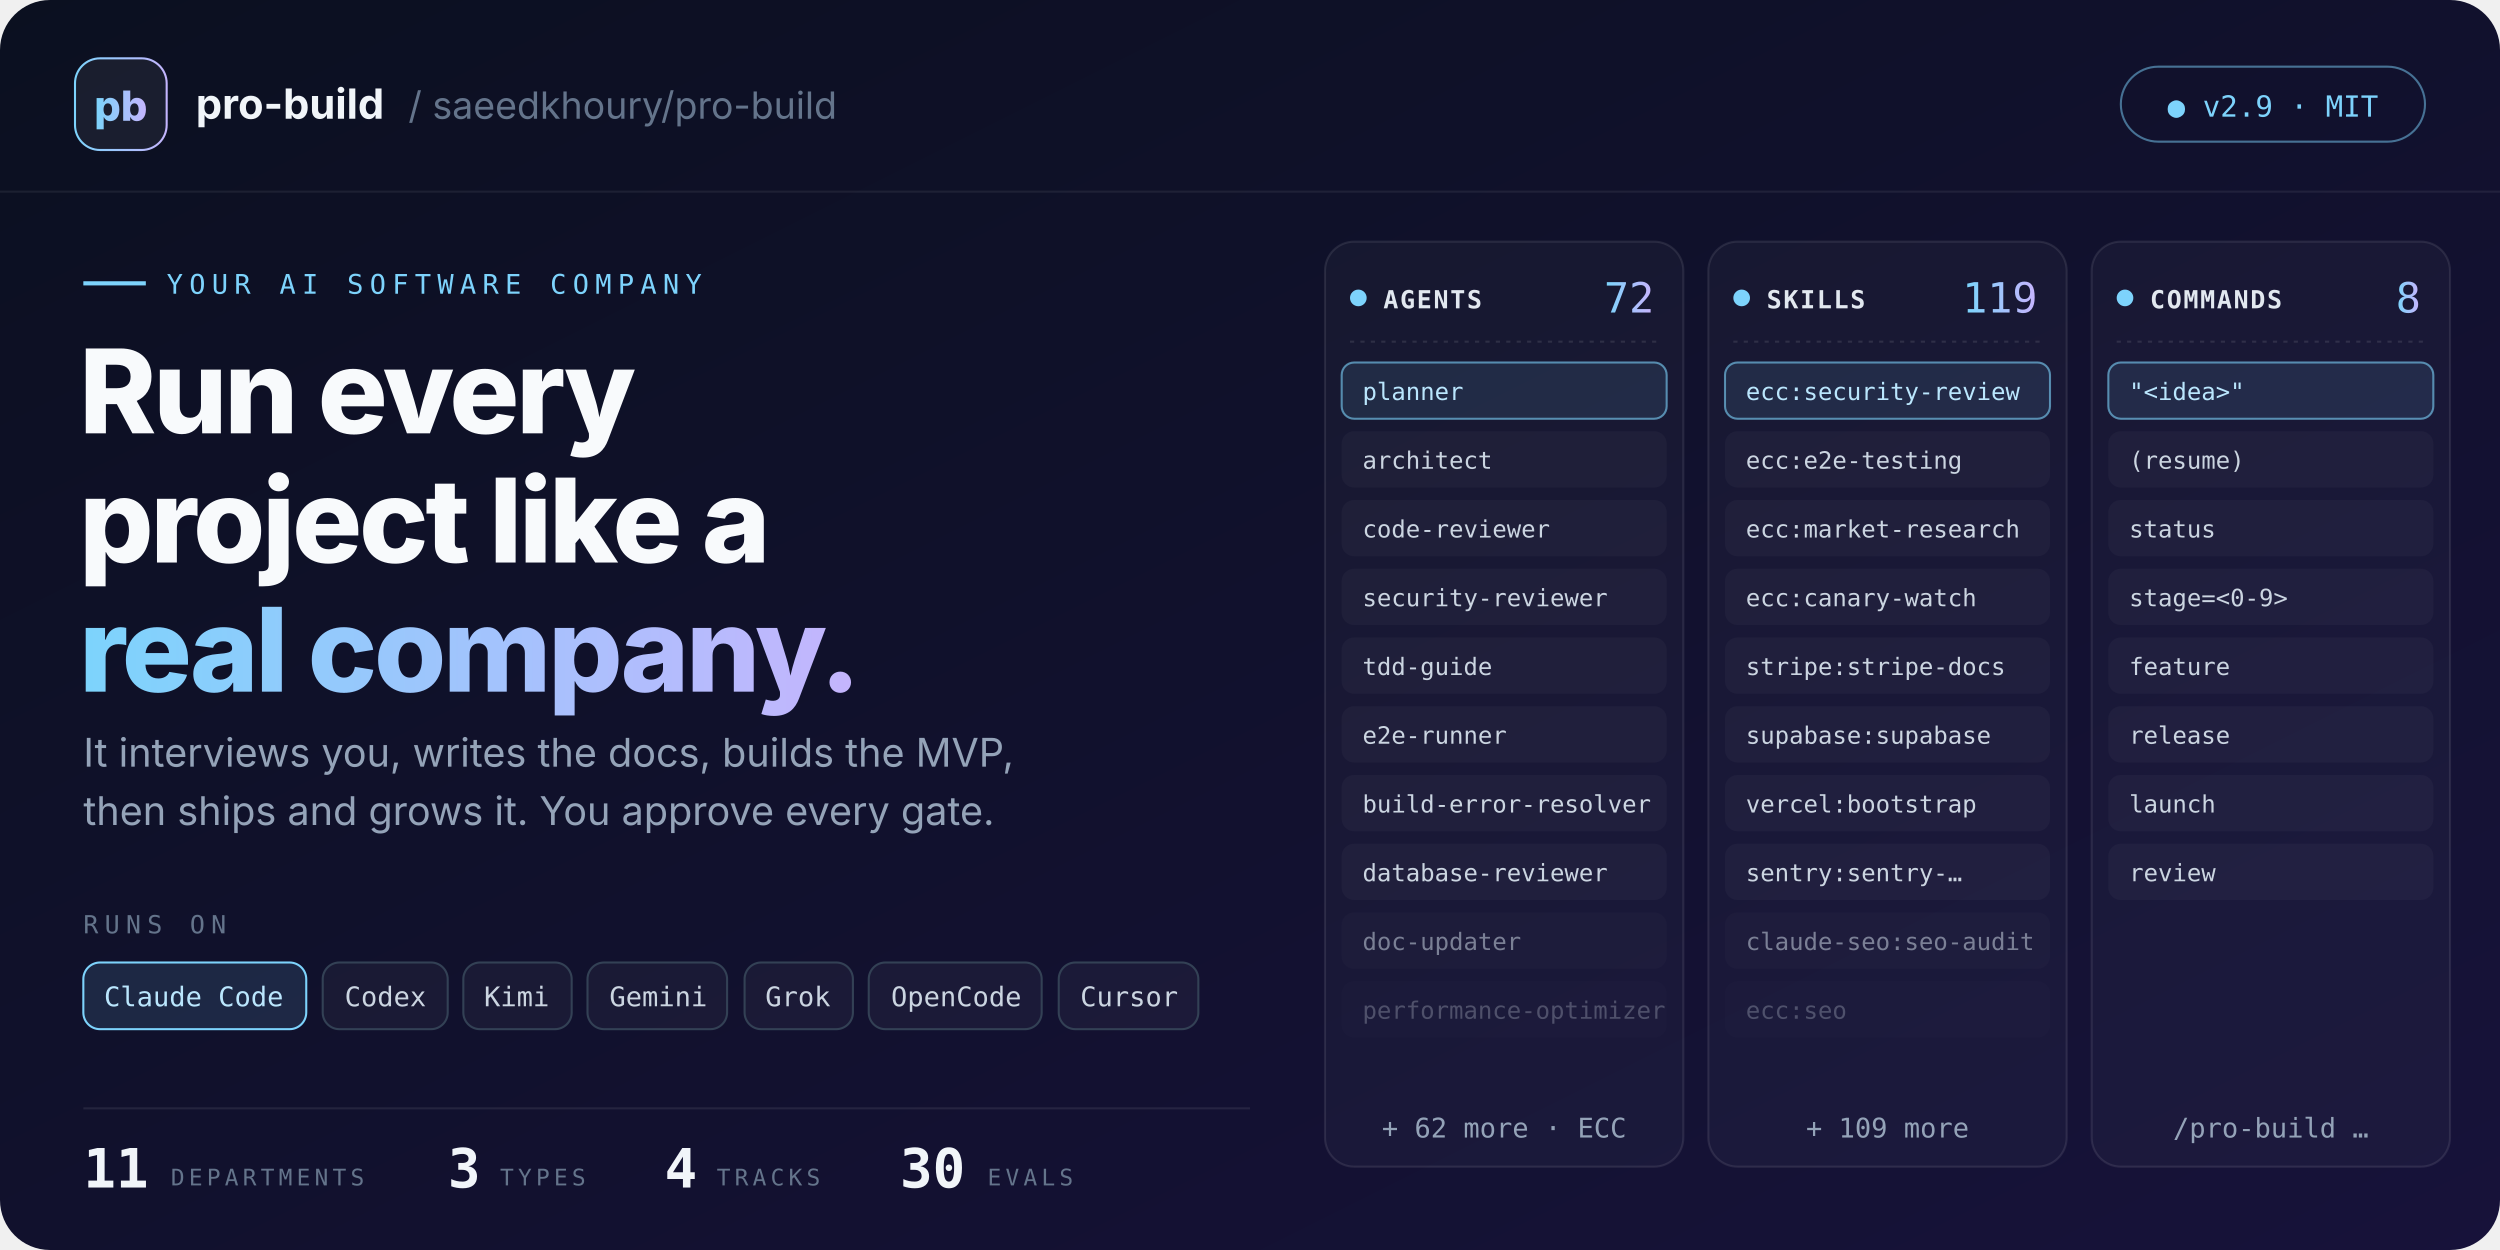
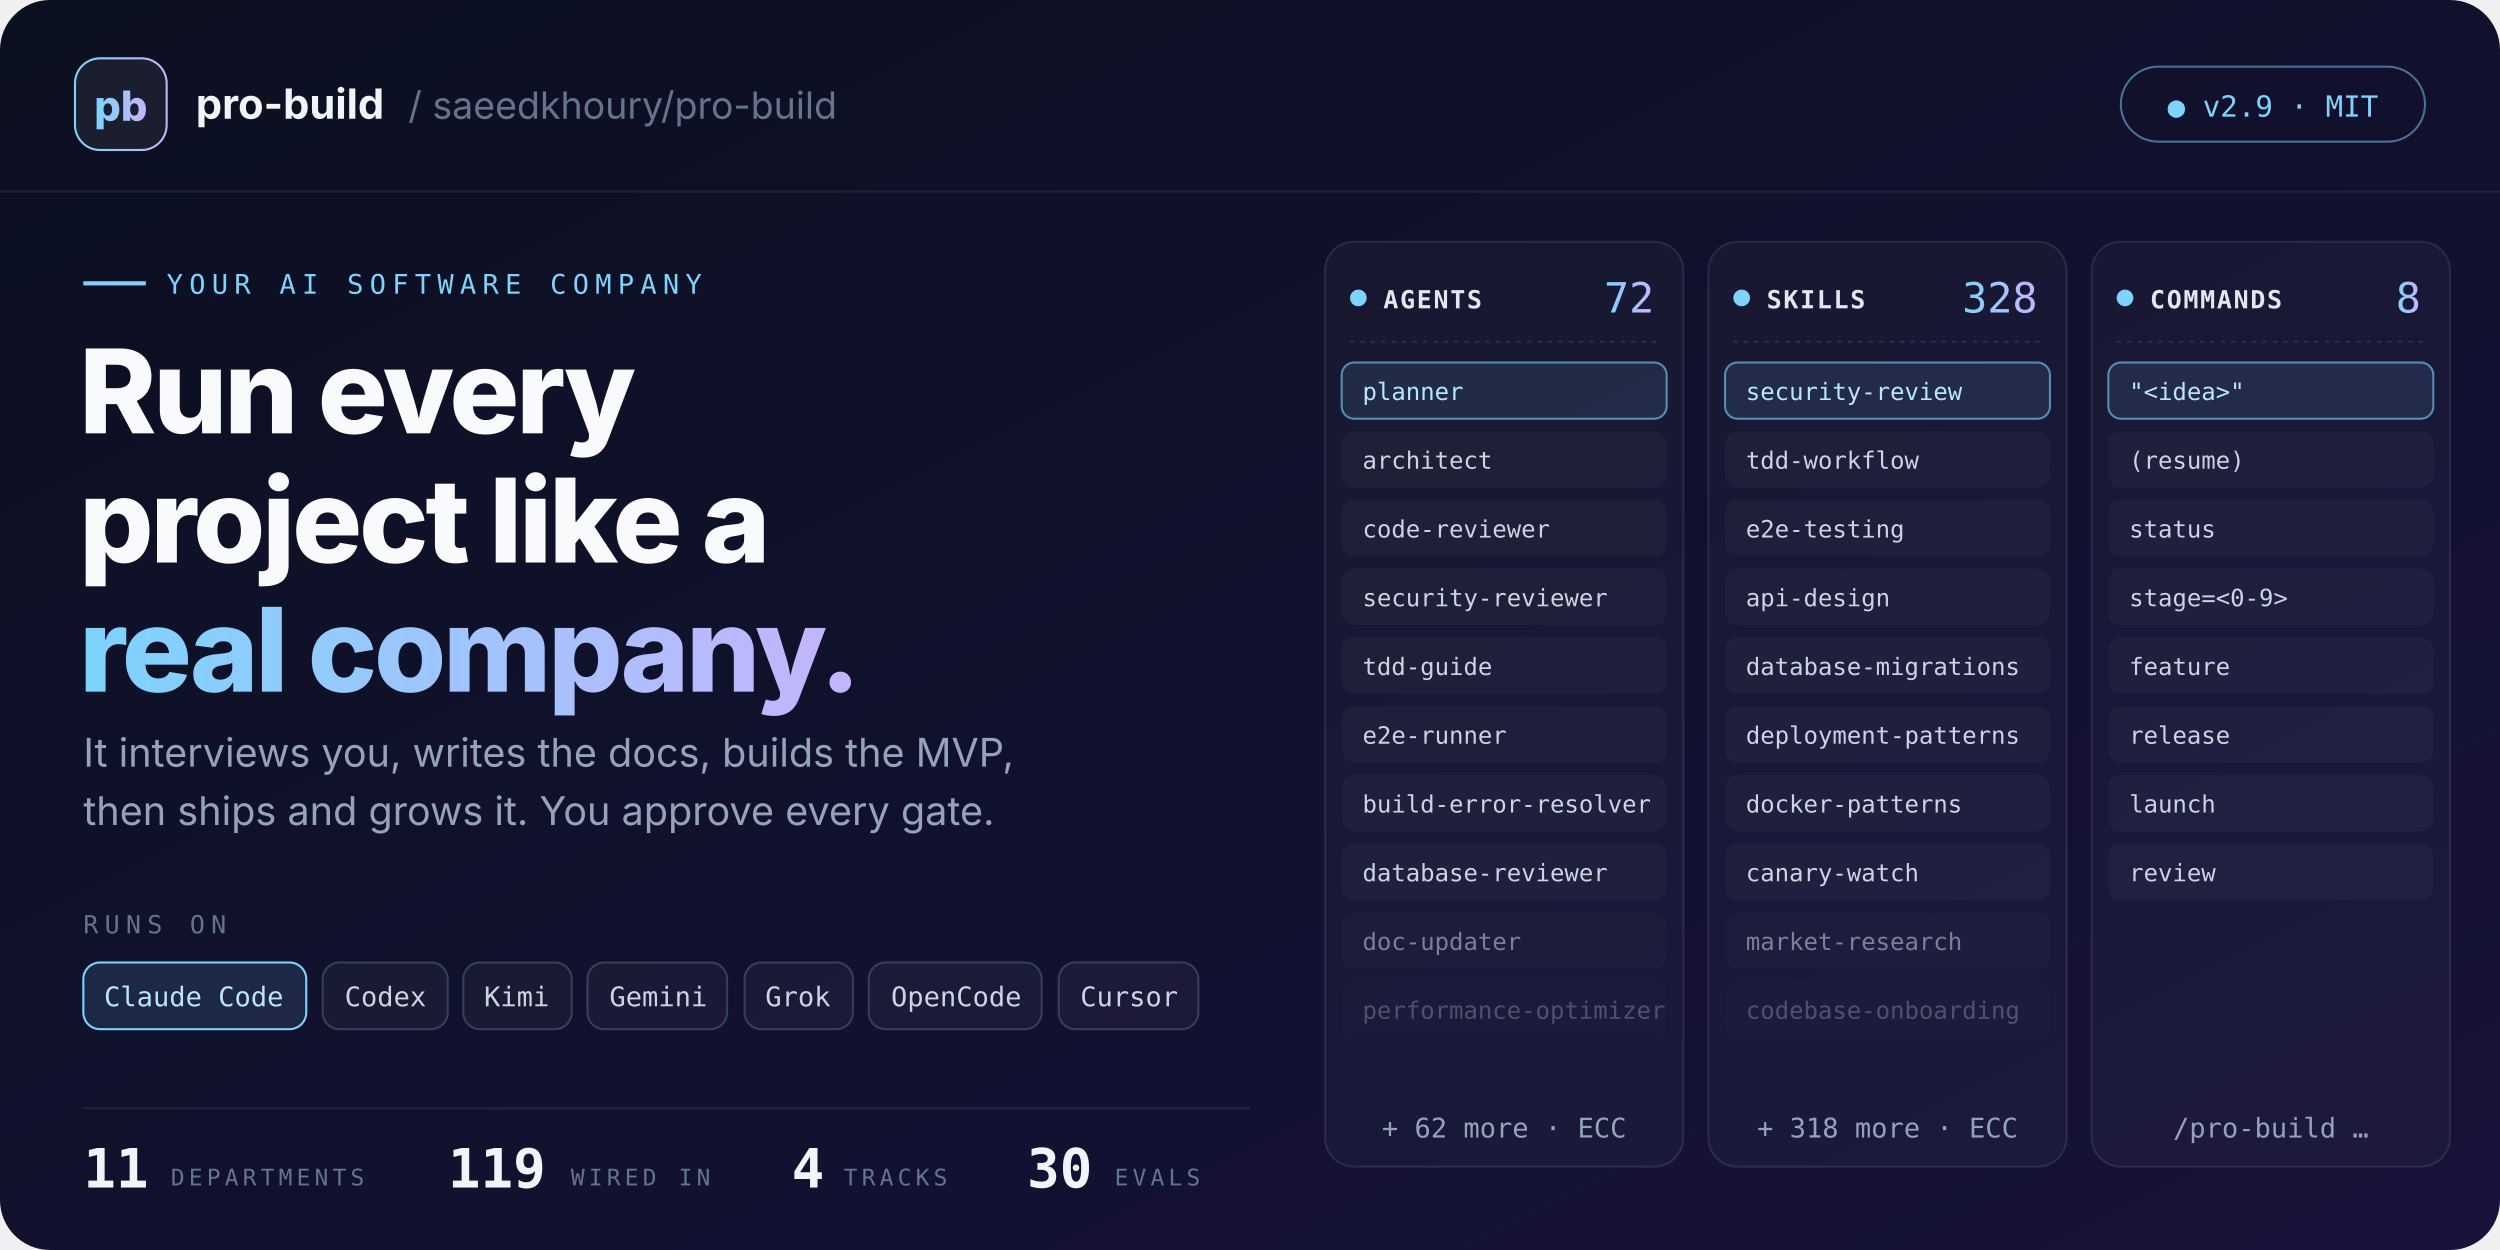
<svg xmlns="http://www.w3.org/2000/svg" width="1200" height="600" viewBox="0 0 1200 600" role="img" aria-labelledby="t d">
  <defs>
    <linearGradient id="bg" x1="0" y1="0" x2="1" y2="1">
      <stop offset="0" stop-color="#0b1020" />
      <stop offset="1" stop-color="#17123a" />
    </linearGradient>
    <linearGradient id="ac" x1="0" y1="0" x2="1" y2="0">
      <stop offset="0" stop-color="#7dd3fc" />
      <stop offset="1" stop-color="#c4b5fd" />
    </linearGradient>
  </defs>
  <rect width="1200" height="600" rx="24" fill="url(#bg)" />
  <rect x="36" y="28" width="44" height="44" rx="12" fill="#ffffff" fill-opacity="0.06" stroke="url(#ac)" />
  <text x="58" y="58" text-anchor="middle" font-family="Inter, -apple-system, Segoe UI, Helvetica, Arial, sans-serif" font-size="20" font-weight="800" fill="url(#ac)">pb</text>
  <text x="94" y="57" font-family="Inter, -apple-system, Segoe UI, Helvetica, Arial, sans-serif" font-size="20" font-weight="700" fill="#f1f5f9">pro-build</text>
  <text x="196" y="57" font-family="Inter, -apple-system, Segoe UI, Helvetica, Arial, sans-serif" font-size="18" fill="#64748b">/  saeedkhoury/pro-build</text>
  <rect x="1018" y="32" width="146" height="36" rx="18" fill="none" stroke="#7dd3fc" stroke-opacity="0.5" />
  <text x="1091" y="56" text-anchor="middle" font-family="JetBrains Mono, SFMono-Regular, Menlo, Consolas, monospace" font-size="14" fill="#7dd3fc">● v2.9 · MIT</text>
  <path d="M0 92H1200" stroke="#ffffff" stroke-opacity="0.07" />
  <path d="M40 136H70" stroke="#7dd3fc" stroke-width="2" />
  <text x="80" y="141" font-family="JetBrains Mono, SFMono-Regular, Menlo, Consolas, monospace" font-size="13" letter-spacing="3" fill="#7dd3fc">YOUR AI SOFTWARE COMPANY</text>
  <text x="38" y="208" font-family="Inter, -apple-system, Segoe UI, Helvetica, Arial, sans-serif" font-size="56" font-weight="800" letter-spacing="-1.5" fill="#f8fafc">Run every</text>
  <text x="38" y="270" font-family="Inter, -apple-system, Segoe UI, Helvetica, Arial, sans-serif" font-size="56" font-weight="800" letter-spacing="-1.5" fill="#f8fafc">project like a</text>
  <text x="38" y="332" font-family="Inter, -apple-system, Segoe UI, Helvetica, Arial, sans-serif" font-size="56" font-weight="800" letter-spacing="-1.5" fill="url(#ac)">real company.</text>
  <text x="40" y="368" font-family="Inter, -apple-system, Segoe UI, Helvetica, Arial, sans-serif" font-size="19" fill="#94a3b8">It interviews you, writes the docs, builds the MVP,</text>
  <text x="40" y="396" font-family="Inter, -apple-system, Segoe UI, Helvetica, Arial, sans-serif" font-size="19" fill="#94a3b8">then ships and grows it. You approve every gate.</text>
  <text x="40" y="448" font-family="JetBrains Mono, SFMono-Regular, Menlo, Consolas, monospace" font-size="12" letter-spacing="3" fill="#64748b">RUNS ON</text>
  <rect x="40" y="462" width="107" height="32" rx="8" fill="#7dd3fc" fill-opacity="0.12" stroke="#7dd3fc" />
  <text x="93" y="483" text-anchor="middle" font-family="JetBrains Mono, SFMono-Regular, Menlo, Consolas, monospace" font-size="13" fill="#bae6fd">Claude Code</text>
  <rect x="154.9" y="462" width="60" height="32" rx="8" fill="#ffffff" fill-opacity="0.04" stroke="#334155" />
  <text x="185" y="483" text-anchor="middle" font-family="JetBrains Mono, SFMono-Regular, Menlo, Consolas, monospace" font-size="13" fill="#cbd5e1">Codex</text>
  <rect x="222.4" y="462" width="52" height="32" rx="8" fill="#ffffff" fill-opacity="0.04" stroke="#334155" />
  <text x="248" y="483" text-anchor="middle" font-family="JetBrains Mono, SFMono-Regular, Menlo, Consolas, monospace" font-size="13" fill="#cbd5e1">Kimi</text>
  <rect x="282.0" y="462" width="67" height="32" rx="8" fill="#ffffff" fill-opacity="0.04" stroke="#334155" />
  <text x="316" y="483" text-anchor="middle" font-family="JetBrains Mono, SFMono-Regular, Menlo, Consolas, monospace" font-size="13" fill="#cbd5e1">Gemini</text>
  <rect x="357.4" y="462" width="52" height="32" rx="8" fill="#ffffff" fill-opacity="0.04" stroke="#334155" />
  <text x="383" y="483" text-anchor="middle" font-family="JetBrains Mono, SFMono-Regular, Menlo, Consolas, monospace" font-size="13" fill="#cbd5e1">Grok</text>
  <rect x="417.0" y="462" width="83" height="32" rx="8" fill="#ffffff" fill-opacity="0.04" stroke="#334155" />
  <text x="459" y="483" text-anchor="middle" font-family="JetBrains Mono, SFMono-Regular, Menlo, Consolas, monospace" font-size="13" fill="#cbd5e1">OpenCode</text>
  <rect x="508.2" y="462" width="67" height="32" rx="8" fill="#ffffff" fill-opacity="0.04" stroke="#334155" />
  <text x="542" y="483" text-anchor="middle" font-family="JetBrains Mono, SFMono-Regular, Menlo, Consolas, monospace" font-size="13" fill="#cbd5e1">Cursor</text>
  <rect x="636" y="116" width="172" height="444" rx="14" fill="#ffffff" fill-opacity="0.03" stroke="#ffffff" stroke-opacity="0.09" />
  <circle cx="652" cy="143" r="4" fill="#7dd3fc" />
  <text x="664" y="148" font-family="JetBrains Mono, SFMono-Regular, Menlo, Consolas, monospace" font-size="12" font-weight="700" letter-spacing="0.8" fill="#e2e8f0">AGENTS</text>
  <text x="794" y="150" text-anchor="end" font-family="JetBrains Mono, SFMono-Regular, Menlo, Consolas, monospace" font-size="20" fill="url(#ac)">72</text>
  <path d="M648 164H796" stroke="#ffffff" stroke-opacity="0.1" stroke-dasharray="2 3" />
  <g opacity="1">
    <rect x="644" y="174" width="156" height="27" rx="6" fill="#7dd3fc" fill-opacity="0.1" stroke="#7dd3fc" stroke-opacity="0.6" />
    <text x="654" y="192" font-family="JetBrains Mono, SFMono-Regular, Menlo, Consolas, monospace" font-size="11.5" fill="#bae6fd">planner</text>
  </g>
  <g opacity="1">
    <rect x="644" y="207" width="156" height="27" rx="6" fill="#ffffff" fill-opacity="0.035" stroke="none" stroke-opacity="0.6" />
    <text x="654" y="225" font-family="JetBrains Mono, SFMono-Regular, Menlo, Consolas, monospace" font-size="11.5" fill="#cbd5e1">architect</text>
  </g>
  <g opacity="1">
    <rect x="644" y="240" width="156" height="27" rx="6" fill="#ffffff" fill-opacity="0.035" stroke="none" stroke-opacity="0.6" />
    <text x="654" y="258" font-family="JetBrains Mono, SFMono-Regular, Menlo, Consolas, monospace" font-size="11.5" fill="#cbd5e1">code-reviewer</text>
  </g>
  <g opacity="1">
    <rect x="644" y="273" width="156" height="27" rx="6" fill="#ffffff" fill-opacity="0.035" stroke="none" stroke-opacity="0.6" />
    <text x="654" y="291" font-family="JetBrains Mono, SFMono-Regular, Menlo, Consolas, monospace" font-size="11.5" fill="#cbd5e1">security-reviewer</text>
  </g>
  <g opacity="1">
    <rect x="644" y="306" width="156" height="27" rx="6" fill="#ffffff" fill-opacity="0.035" stroke="none" stroke-opacity="0.6" />
    <text x="654" y="324" font-family="JetBrains Mono, SFMono-Regular, Menlo, Consolas, monospace" font-size="11.5" fill="#cbd5e1">tdd-guide</text>
  </g>
  <g opacity="1">
    <rect x="644" y="339" width="156" height="27" rx="6" fill="#ffffff" fill-opacity="0.035" stroke="none" stroke-opacity="0.6" />
    <text x="654" y="357" font-family="JetBrains Mono, SFMono-Regular, Menlo, Consolas, monospace" font-size="11.5" fill="#cbd5e1">e2e-runner</text>
  </g>
  <g opacity="1">
    <rect x="644" y="372" width="156" height="27" rx="6" fill="#ffffff" fill-opacity="0.035" stroke="none" stroke-opacity="0.6" />
    <text x="654" y="390" font-family="JetBrains Mono, SFMono-Regular, Menlo, Consolas, monospace" font-size="11.5" fill="#cbd5e1">build-error-resolver</text>
  </g>
  <g opacity="1">
    <rect x="644" y="405" width="156" height="27" rx="6" fill="#ffffff" fill-opacity="0.035" stroke="none" stroke-opacity="0.6" />
    <text x="654" y="423" font-family="JetBrains Mono, SFMono-Regular, Menlo, Consolas, monospace" font-size="11.5" fill="#cbd5e1">database-reviewer</text>
  </g>
  <g opacity="0.55">
    <rect x="644" y="438" width="156" height="27" rx="6" fill="#ffffff" fill-opacity="0.035" stroke="none" stroke-opacity="0.6" />
    <text x="654" y="456" font-family="JetBrains Mono, SFMono-Regular, Menlo, Consolas, monospace" font-size="11.5" fill="#cbd5e1">doc-updater</text>
  </g>
  <g opacity="0.3">
    <rect x="644" y="471" width="156" height="27" rx="6" fill="#ffffff" fill-opacity="0.035" stroke="none" stroke-opacity="0.6" />
    <text x="654" y="489" font-family="JetBrains Mono, SFMono-Regular, Menlo, Consolas, monospace" font-size="11.5" fill="#cbd5e1">performance-optimizer</text>
  </g>
  <text x="722.0" y="546" text-anchor="middle" font-family="JetBrains Mono, SFMono-Regular, Menlo, Consolas, monospace" font-size="13" fill="#94a3b8">+ 62 more · ECC</text>
  <rect x="820" y="116" width="172" height="444" rx="14" fill="#ffffff" fill-opacity="0.03" stroke="#ffffff" stroke-opacity="0.09" />
  <circle cx="836" cy="143" r="4" fill="#7dd3fc" />
  <text x="848" y="148" font-family="JetBrains Mono, SFMono-Regular, Menlo, Consolas, monospace" font-size="12" font-weight="700" letter-spacing="0.8" fill="#e2e8f0">SKILLS</text>
-   <text x="978" y="150" text-anchor="end" font-family="JetBrains Mono, SFMono-Regular, Menlo, Consolas, monospace" font-size="20" fill="url(#ac)">119</text>
+   <text x="978" y="150" text-anchor="end" font-family="JetBrains Mono, SFMono-Regular, Menlo, Consolas, monospace" font-size="20" fill="url(#ac)">328</text>
  <path d="M832 164H980" stroke="#ffffff" stroke-opacity="0.1" stroke-dasharray="2 3" />
  <g opacity="1">
    <rect x="828" y="174" width="156" height="27" rx="6" fill="#7dd3fc" fill-opacity="0.1" stroke="#7dd3fc" stroke-opacity="0.6" />
-     <text x="838" y="192" font-family="JetBrains Mono, SFMono-Regular, Menlo, Consolas, monospace" font-size="11.5" fill="#bae6fd">ecc:security-review</text>
+     <text x="838" y="192" font-family="JetBrains Mono, SFMono-Regular, Menlo, Consolas, monospace" font-size="11.5" fill="#bae6fd">security-review</text>
  </g>
  <g opacity="1">
    <rect x="828" y="207" width="156" height="27" rx="6" fill="#ffffff" fill-opacity="0.035" stroke="none" stroke-opacity="0.6" />
-     <text x="838" y="225" font-family="JetBrains Mono, SFMono-Regular, Menlo, Consolas, monospace" font-size="11.5" fill="#cbd5e1">ecc:e2e-testing</text>
+     <text x="838" y="225" font-family="JetBrains Mono, SFMono-Regular, Menlo, Consolas, monospace" font-size="11.5" fill="#cbd5e1">tdd-workflow</text>
  </g>
  <g opacity="1">
    <rect x="828" y="240" width="156" height="27" rx="6" fill="#ffffff" fill-opacity="0.035" stroke="none" stroke-opacity="0.6" />
-     <text x="838" y="258" font-family="JetBrains Mono, SFMono-Regular, Menlo, Consolas, monospace" font-size="11.5" fill="#cbd5e1">ecc:market-research</text>
+     <text x="838" y="258" font-family="JetBrains Mono, SFMono-Regular, Menlo, Consolas, monospace" font-size="11.5" fill="#cbd5e1">e2e-testing</text>
  </g>
  <g opacity="1">
    <rect x="828" y="273" width="156" height="27" rx="6" fill="#ffffff" fill-opacity="0.035" stroke="none" stroke-opacity="0.6" />
-     <text x="838" y="291" font-family="JetBrains Mono, SFMono-Regular, Menlo, Consolas, monospace" font-size="11.5" fill="#cbd5e1">ecc:canary-watch</text>
+     <text x="838" y="291" font-family="JetBrains Mono, SFMono-Regular, Menlo, Consolas, monospace" font-size="11.5" fill="#cbd5e1">api-design</text>
  </g>
  <g opacity="1">
    <rect x="828" y="306" width="156" height="27" rx="6" fill="#ffffff" fill-opacity="0.035" stroke="none" stroke-opacity="0.6" />
-     <text x="838" y="324" font-family="JetBrains Mono, SFMono-Regular, Menlo, Consolas, monospace" font-size="11.5" fill="#cbd5e1">stripe:stripe-docs</text>
+     <text x="838" y="324" font-family="JetBrains Mono, SFMono-Regular, Menlo, Consolas, monospace" font-size="11.5" fill="#cbd5e1">database-migrations</text>
  </g>
  <g opacity="1">
    <rect x="828" y="339" width="156" height="27" rx="6" fill="#ffffff" fill-opacity="0.035" stroke="none" stroke-opacity="0.6" />
-     <text x="838" y="357" font-family="JetBrains Mono, SFMono-Regular, Menlo, Consolas, monospace" font-size="11.5" fill="#cbd5e1">supabase:supabase</text>
+     <text x="838" y="357" font-family="JetBrains Mono, SFMono-Regular, Menlo, Consolas, monospace" font-size="11.5" fill="#cbd5e1">deployment-patterns</text>
  </g>
  <g opacity="1">
    <rect x="828" y="372" width="156" height="27" rx="6" fill="#ffffff" fill-opacity="0.035" stroke="none" stroke-opacity="0.6" />
-     <text x="838" y="390" font-family="JetBrains Mono, SFMono-Regular, Menlo, Consolas, monospace" font-size="11.5" fill="#cbd5e1">vercel:bootstrap</text>
+     <text x="838" y="390" font-family="JetBrains Mono, SFMono-Regular, Menlo, Consolas, monospace" font-size="11.5" fill="#cbd5e1">docker-patterns</text>
  </g>
  <g opacity="1">
    <rect x="828" y="405" width="156" height="27" rx="6" fill="#ffffff" fill-opacity="0.035" stroke="none" stroke-opacity="0.6" />
-     <text x="838" y="423" font-family="JetBrains Mono, SFMono-Regular, Menlo, Consolas, monospace" font-size="11.5" fill="#cbd5e1">sentry:sentry-…</text>
+     <text x="838" y="423" font-family="JetBrains Mono, SFMono-Regular, Menlo, Consolas, monospace" font-size="11.5" fill="#cbd5e1">canary-watch</text>
  </g>
  <g opacity="0.55">
    <rect x="828" y="438" width="156" height="27" rx="6" fill="#ffffff" fill-opacity="0.035" stroke="none" stroke-opacity="0.6" />
-     <text x="838" y="456" font-family="JetBrains Mono, SFMono-Regular, Menlo, Consolas, monospace" font-size="11.5" fill="#cbd5e1">claude-seo:seo-audit</text>
+     <text x="838" y="456" font-family="JetBrains Mono, SFMono-Regular, Menlo, Consolas, monospace" font-size="11.5" fill="#cbd5e1">market-research</text>
  </g>
  <g opacity="0.3">
    <rect x="828" y="471" width="156" height="27" rx="6" fill="#ffffff" fill-opacity="0.035" stroke="none" stroke-opacity="0.6" />
-     <text x="838" y="489" font-family="JetBrains Mono, SFMono-Regular, Menlo, Consolas, monospace" font-size="11.5" fill="#cbd5e1">ecc:seo</text>
+     <text x="838" y="489" font-family="JetBrains Mono, SFMono-Regular, Menlo, Consolas, monospace" font-size="11.5" fill="#cbd5e1">codebase-onboarding</text>
  </g>
-   <text x="906.0" y="546" text-anchor="middle" font-family="JetBrains Mono, SFMono-Regular, Menlo, Consolas, monospace" font-size="13" fill="#94a3b8">+ 109 more</text>
+   <text x="906.0" y="546" text-anchor="middle" font-family="JetBrains Mono, SFMono-Regular, Menlo, Consolas, monospace" font-size="13" fill="#94a3b8">+ 318 more · ECC</text>
  <rect x="1004" y="116" width="172" height="444" rx="14" fill="#ffffff" fill-opacity="0.03" stroke="#ffffff" stroke-opacity="0.09" />
  <circle cx="1020" cy="143" r="4" fill="#7dd3fc" />
  <text x="1032" y="148" font-family="JetBrains Mono, SFMono-Regular, Menlo, Consolas, monospace" font-size="12" font-weight="700" letter-spacing="0.8" fill="#e2e8f0">COMMANDS</text>
  <text x="1162" y="150" text-anchor="end" font-family="JetBrains Mono, SFMono-Regular, Menlo, Consolas, monospace" font-size="20" fill="url(#ac)">8</text>
  <path d="M1016 164H1164" stroke="#ffffff" stroke-opacity="0.1" stroke-dasharray="2 3" />
  <g opacity="1">
    <rect x="1012" y="174" width="156" height="27" rx="6" fill="#7dd3fc" fill-opacity="0.1" stroke="#7dd3fc" stroke-opacity="0.6" />
    <text x="1022" y="192" font-family="JetBrains Mono, SFMono-Regular, Menlo, Consolas, monospace" font-size="11.5" fill="#bae6fd">"&lt;idea&gt;"</text>
  </g>
  <g opacity="1">
    <rect x="1012" y="207" width="156" height="27" rx="6" fill="#ffffff" fill-opacity="0.035" stroke="none" stroke-opacity="0.6" />
    <text x="1022" y="225" font-family="JetBrains Mono, SFMono-Regular, Menlo, Consolas, monospace" font-size="11.5" fill="#cbd5e1">(resume)</text>
  </g>
  <g opacity="1">
    <rect x="1012" y="240" width="156" height="27" rx="6" fill="#ffffff" fill-opacity="0.035" stroke="none" stroke-opacity="0.6" />
    <text x="1022" y="258" font-family="JetBrains Mono, SFMono-Regular, Menlo, Consolas, monospace" font-size="11.5" fill="#cbd5e1">status</text>
  </g>
  <g opacity="1">
    <rect x="1012" y="273" width="156" height="27" rx="6" fill="#ffffff" fill-opacity="0.035" stroke="none" stroke-opacity="0.6" />
    <text x="1022" y="291" font-family="JetBrains Mono, SFMono-Regular, Menlo, Consolas, monospace" font-size="11.5" fill="#cbd5e1">stage=&lt;0-9&gt;</text>
  </g>
  <g opacity="1">
    <rect x="1012" y="306" width="156" height="27" rx="6" fill="#ffffff" fill-opacity="0.035" stroke="none" stroke-opacity="0.6" />
    <text x="1022" y="324" font-family="JetBrains Mono, SFMono-Regular, Menlo, Consolas, monospace" font-size="11.5" fill="#cbd5e1">feature</text>
  </g>
  <g opacity="1">
    <rect x="1012" y="339" width="156" height="27" rx="6" fill="#ffffff" fill-opacity="0.035" stroke="none" stroke-opacity="0.6" />
    <text x="1022" y="357" font-family="JetBrains Mono, SFMono-Regular, Menlo, Consolas, monospace" font-size="11.5" fill="#cbd5e1">release</text>
  </g>
  <g opacity="1">
    <rect x="1012" y="372" width="156" height="27" rx="6" fill="#ffffff" fill-opacity="0.035" stroke="none" stroke-opacity="0.6" />
    <text x="1022" y="390" font-family="JetBrains Mono, SFMono-Regular, Menlo, Consolas, monospace" font-size="11.5" fill="#cbd5e1">launch</text>
  </g>
  <g opacity="1">
    <rect x="1012" y="405" width="156" height="27" rx="6" fill="#ffffff" fill-opacity="0.035" stroke="none" stroke-opacity="0.6" />
    <text x="1022" y="423" font-family="JetBrains Mono, SFMono-Regular, Menlo, Consolas, monospace" font-size="11.5" fill="#cbd5e1">review</text>
  </g>
  <text x="1090.0" y="546" text-anchor="middle" font-family="JetBrains Mono, SFMono-Regular, Menlo, Consolas, monospace" font-size="13" fill="#94a3b8">/pro-build …</text>
  <path d="M40 532H600" stroke="#ffffff" stroke-opacity="0.08" />
  <text x="40" y="570" font-family="JetBrains Mono, SFMono-Regular, Menlo, Consolas, monospace" font-size="26" font-weight="700" fill="#f1f5f9">11</text>
  <text x="82" y="569" font-family="JetBrains Mono, SFMono-Regular, Menlo, Consolas, monospace" font-size="11" letter-spacing="2" fill="#64748b">DEPARTMENTS</text>
-   <text x="215" y="570" font-family="JetBrains Mono, SFMono-Regular, Menlo, Consolas, monospace" font-size="26" font-weight="700" fill="#f1f5f9">3</text>
-   <text x="240" y="569" font-family="JetBrains Mono, SFMono-Regular, Menlo, Consolas, monospace" font-size="11" letter-spacing="2" fill="#64748b">TYPES</text>
-   <text x="319" y="570" font-family="JetBrains Mono, SFMono-Regular, Menlo, Consolas, monospace" font-size="26" font-weight="700" fill="#f1f5f9">4</text>
-   <text x="344" y="569" font-family="JetBrains Mono, SFMono-Regular, Menlo, Consolas, monospace" font-size="11" letter-spacing="2" fill="#64748b">TRACKS</text>
-   <text x="432" y="570" font-family="JetBrains Mono, SFMono-Regular, Menlo, Consolas, monospace" font-size="26" font-weight="700" fill="#f1f5f9">30</text>
-   <text x="474" y="569" font-family="JetBrains Mono, SFMono-Regular, Menlo, Consolas, monospace" font-size="11" letter-spacing="2" fill="#64748b">EVALS</text>
+   <text x="215" y="570" font-family="JetBrains Mono, SFMono-Regular, Menlo, Consolas, monospace" font-size="26" font-weight="700" fill="#f1f5f9">119</text>
+   <text x="274" y="569" font-family="JetBrains Mono, SFMono-Regular, Menlo, Consolas, monospace" font-size="11" letter-spacing="2" fill="#64748b">WIRED IN</text>
+   <text x="380" y="570" font-family="JetBrains Mono, SFMono-Regular, Menlo, Consolas, monospace" font-size="26" font-weight="700" fill="#f1f5f9">4</text>
+   <text x="405" y="569" font-family="JetBrains Mono, SFMono-Regular, Menlo, Consolas, monospace" font-size="11" letter-spacing="2" fill="#64748b">TRACKS</text>
+   <text x="493" y="570" font-family="JetBrains Mono, SFMono-Regular, Menlo, Consolas, monospace" font-size="26" font-weight="700" fill="#f1f5f9">30</text>
+   <text x="535" y="569" font-family="JetBrains Mono, SFMono-Regular, Menlo, Consolas, monospace" font-size="11" letter-spacing="2" fill="#64748b">EVALS</text>
</svg>
